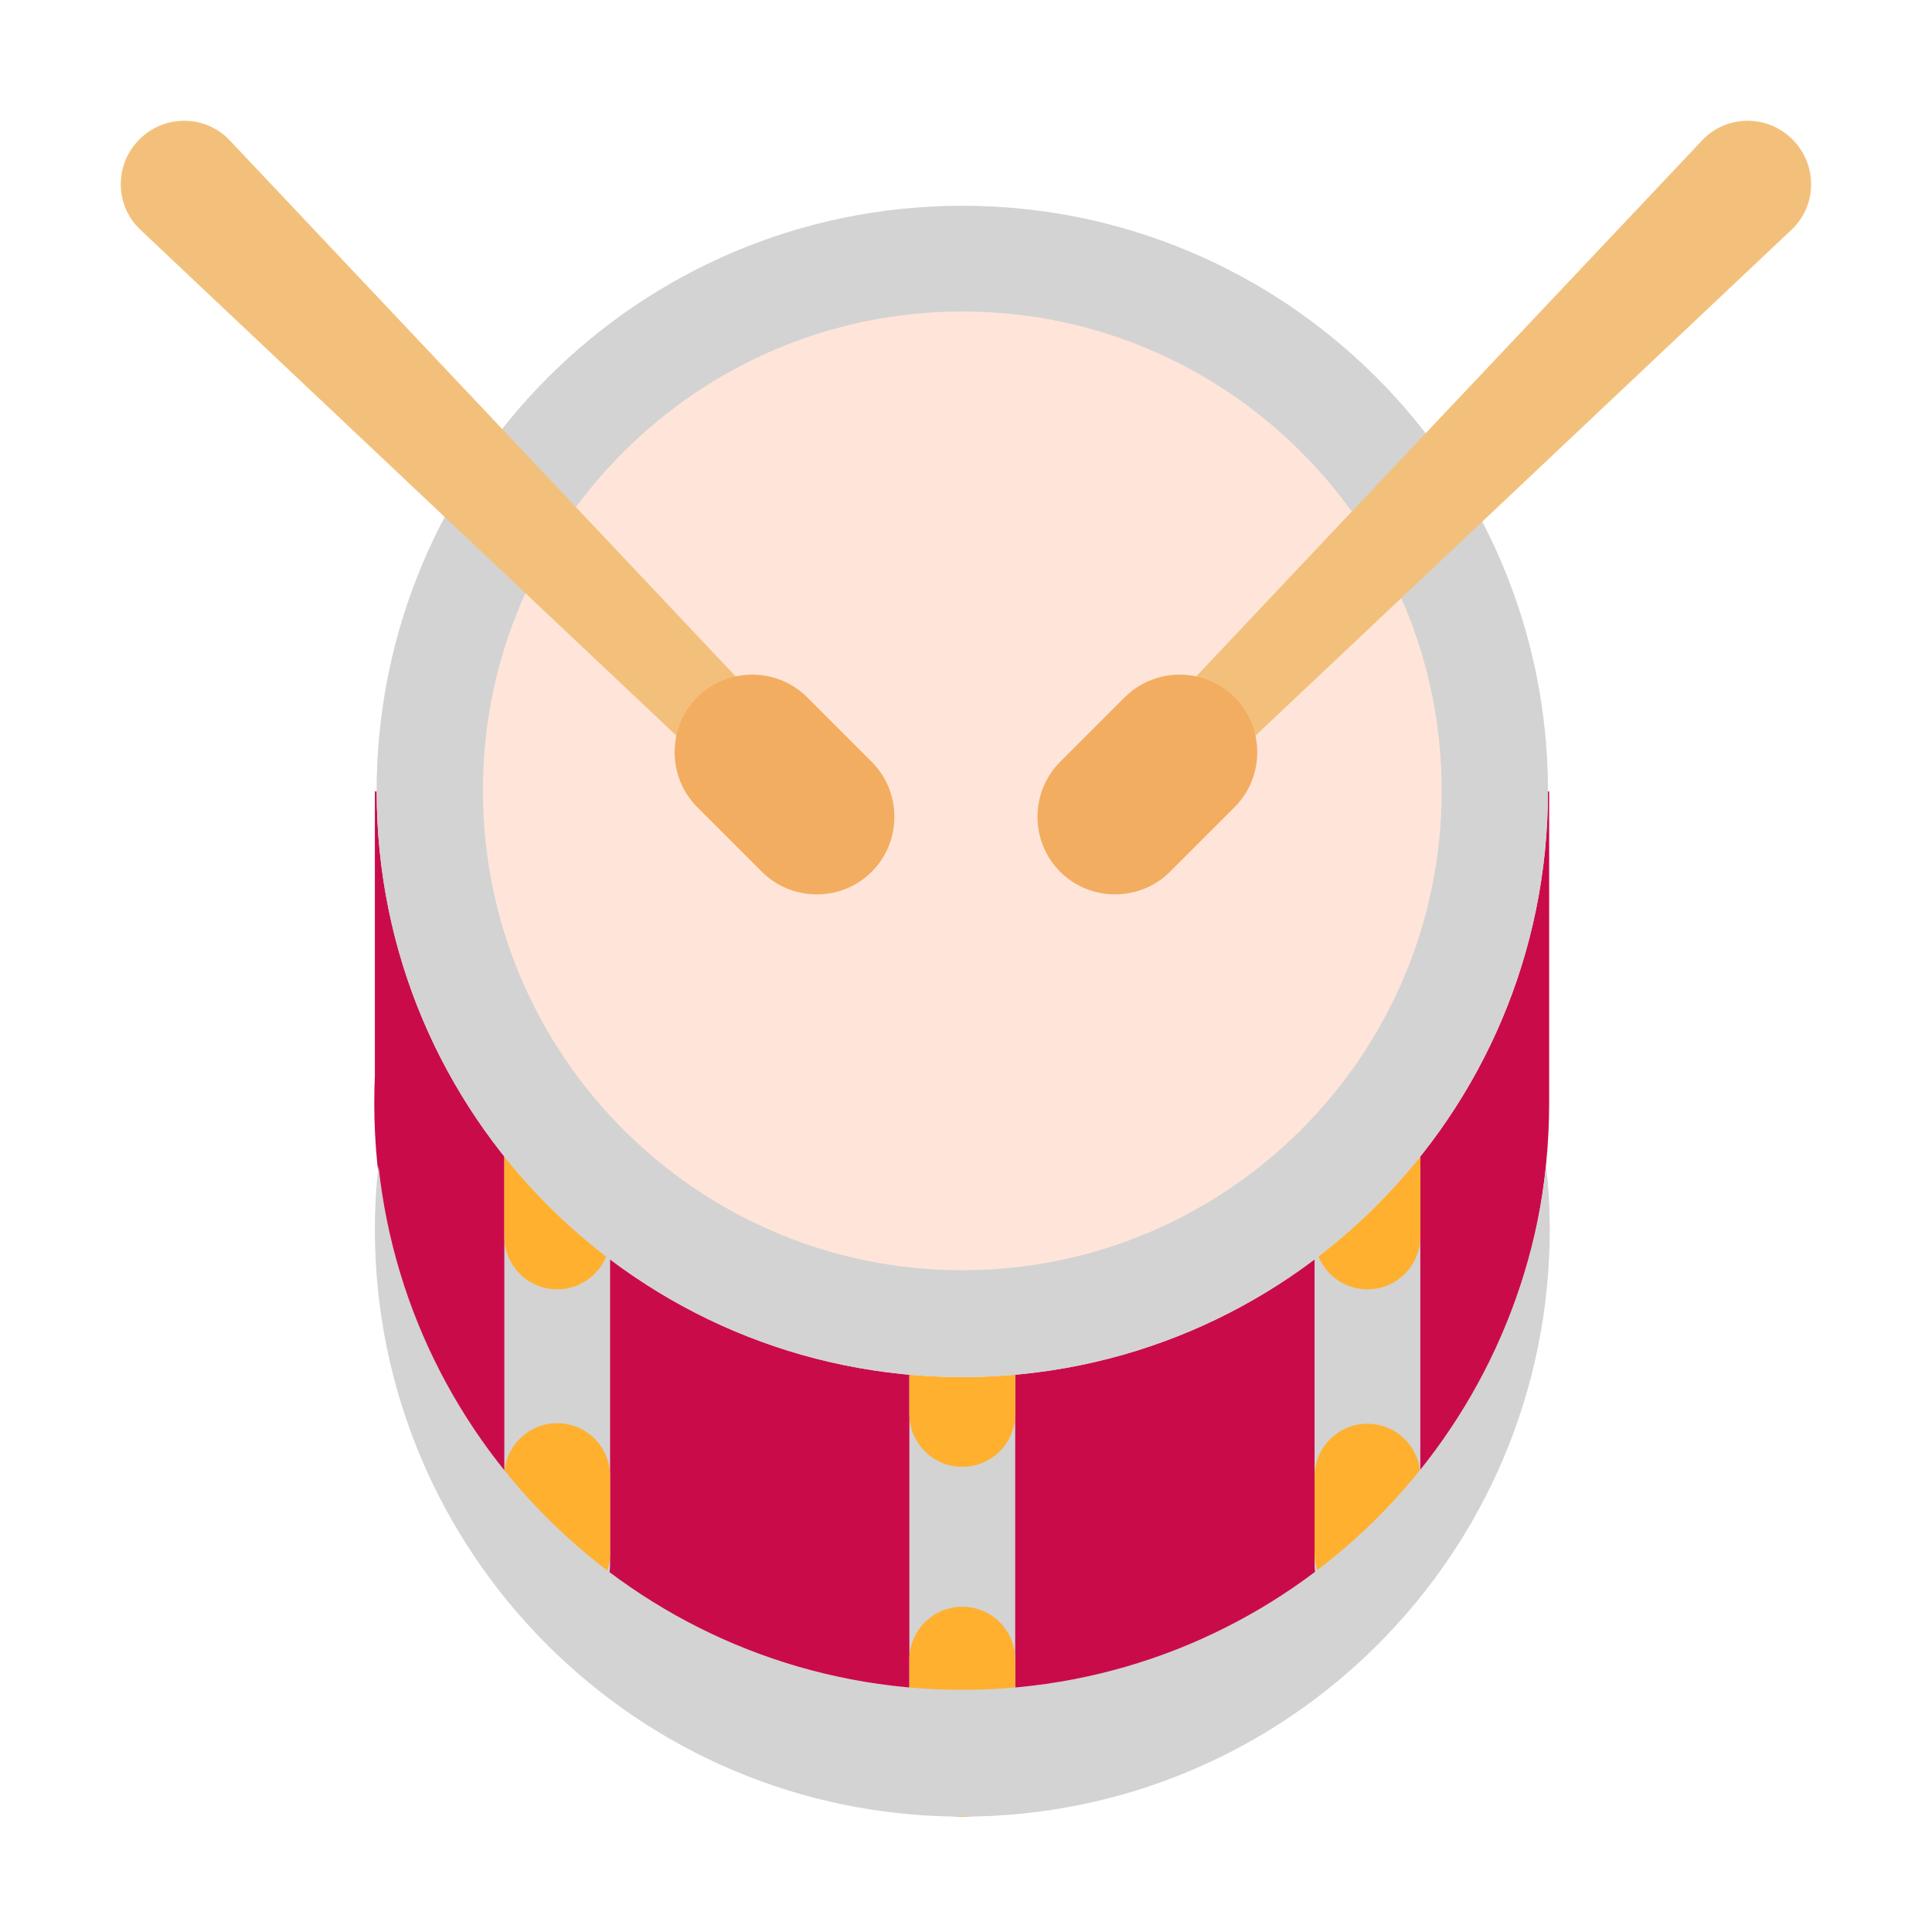
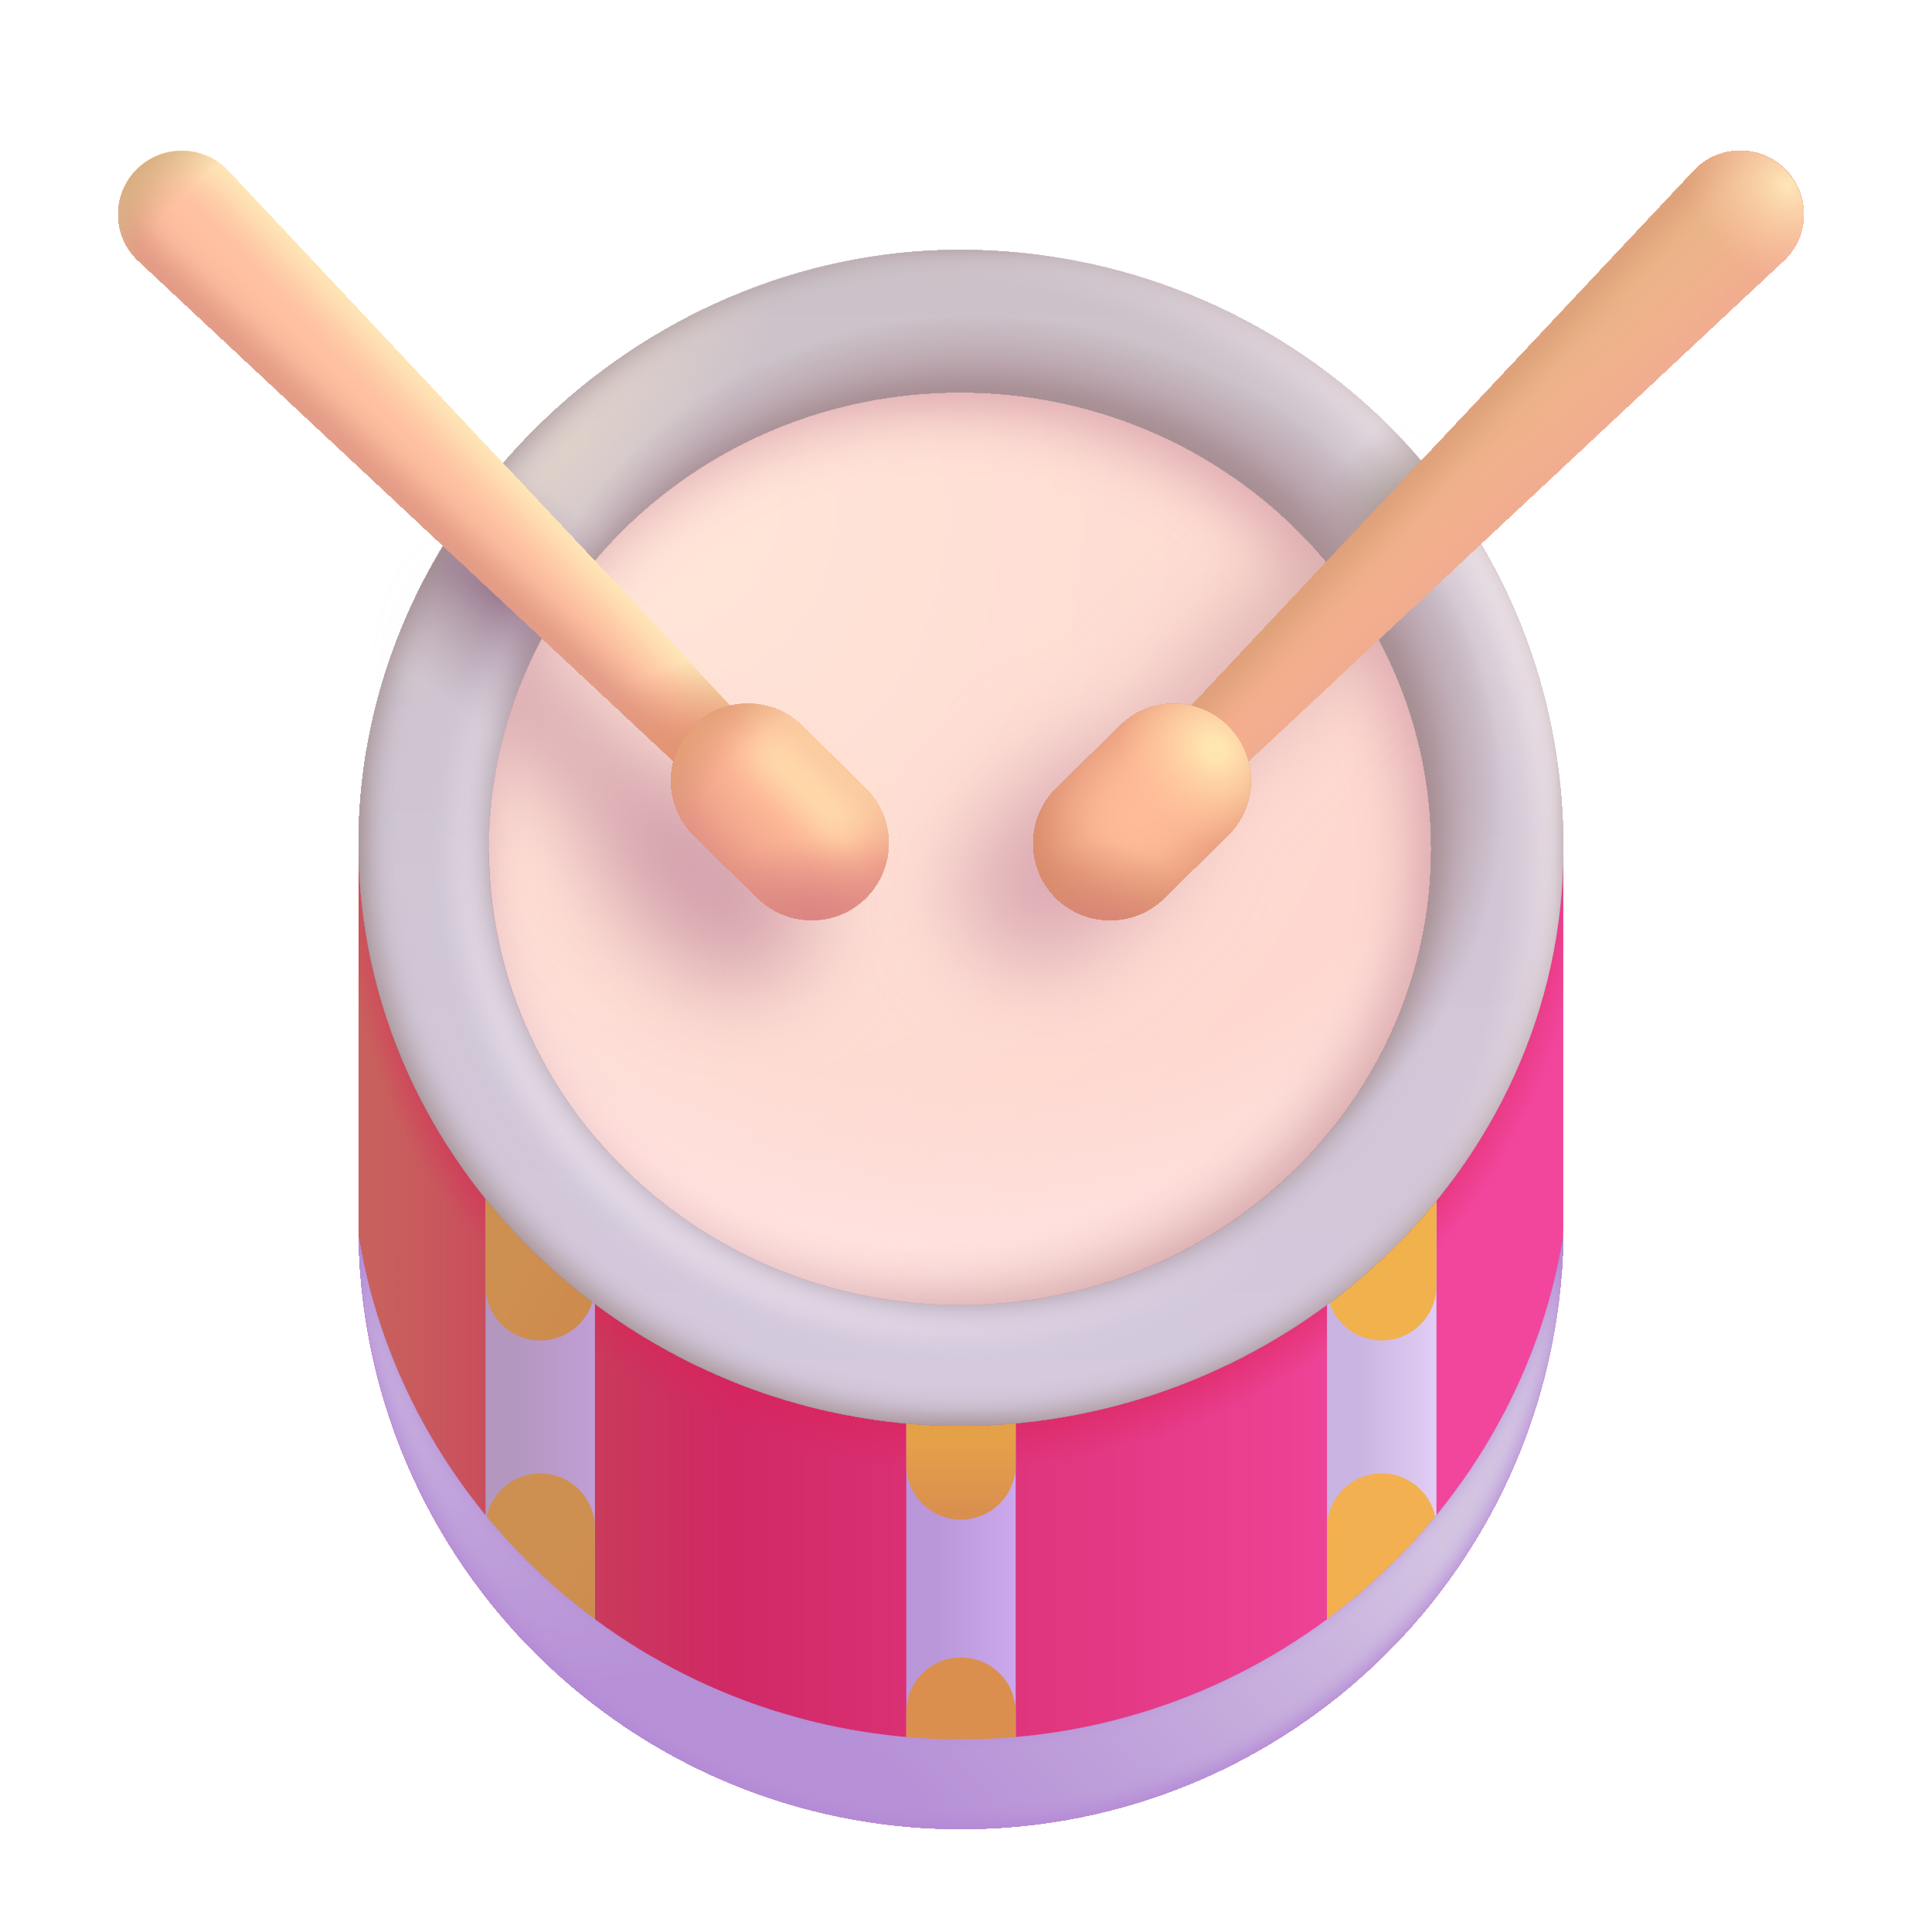
<svg xmlns="http://www.w3.org/2000/svg" width="32" height="32" viewBox="0 0 32 32" fill="none">
-   <path d="M25.659 18.239C25.659 18.249 25.659 18.259 25.659 18.269C25.659 23.639 21.309 28.999 15.929 28.999C10.549 28.999 6.199 23.639 6.199 18.269C6.199 18.12 6.202 17.971 6.209 17.824V13.109H7.707C9.431 10.438 12.467 8.699 15.929 8.699C19.391 8.699 22.426 10.438 24.151 13.109H25.659V18.239H25.659Z" fill="#CA0B4A" />
-   <path d="M8.353 18.156V25.909C8.353 26.393 8.745 26.785 9.229 26.785C9.713 26.785 10.105 26.393 10.105 25.909V19.861C9.452 19.369 8.863 18.796 8.353 18.156ZM15.063 21.77C15.063 21.783 15.062 21.796 15.062 21.809V28.819C15.062 29.303 15.455 29.695 15.939 29.695C16.423 29.695 16.815 29.303 16.815 28.819V21.809C16.815 21.796 16.815 21.783 16.814 21.77C16.526 21.796 16.234 21.809 15.939 21.809C15.644 21.809 15.352 21.796 15.063 21.77ZM21.773 19.861V25.909C21.773 26.393 22.165 26.785 22.649 26.785C23.133 26.785 23.525 26.393 23.525 25.909V18.156C23.015 18.795 22.426 19.369 21.773 19.861Z" fill="#D3D3D3" />
-   <path d="M8.353 18.156V20.479C8.353 20.963 8.745 21.355 9.229 21.355C9.713 21.355 10.105 20.963 10.105 20.479V19.861C9.452 19.369 8.863 18.796 8.353 18.156ZM15.062 21.77V23.419C15.062 23.903 15.455 24.295 15.939 24.295C16.423 24.295 16.815 23.903 16.815 23.419V21.77C16.527 21.796 16.234 21.809 15.939 21.809C15.643 21.809 15.351 21.796 15.062 21.77ZM21.773 19.861V20.479C21.773 20.963 22.165 21.355 22.649 21.355C23.133 21.355 23.525 20.963 23.525 20.479V18.156C23.015 18.795 22.426 19.369 21.773 19.861ZM15.939 26.613C16.423 26.613 16.815 27.005 16.815 27.489V29.219C16.815 29.703 16.423 30.095 15.939 30.095C15.455 30.095 15.062 29.703 15.062 29.219V27.489C15.062 27.005 15.455 26.613 15.939 26.613ZM23.525 24.459C23.525 23.975 23.133 23.582 22.649 23.582C22.165 23.582 21.773 23.975 21.773 24.459V25.729C21.773 26.213 22.165 26.605 22.649 26.605C23.133 26.605 23.525 26.213 23.525 25.729V24.459ZM9.229 23.573C9.713 23.573 10.105 23.965 10.105 24.449V25.729C10.105 26.213 9.713 26.605 9.229 26.605C8.745 26.605 8.353 26.213 8.353 25.729V24.449C8.353 23.965 8.745 23.573 9.229 23.573Z" fill="#FFB02E" />
-   <path d="M15.939 22.809C21.296 22.809 25.639 18.466 25.639 13.109C25.639 7.752 21.296 3.409 15.939 3.409C10.582 3.409 6.239 7.752 6.239 13.109C6.239 18.466 10.582 22.809 15.939 22.809Z" fill="#FFE5D9" />
-   <path d="M23.879 13.099C23.879 8.719 20.319 5.159 15.939 5.159C11.559 5.159 7.989 8.729 7.999 13.099C7.999 17.479 11.559 21.039 15.939 21.039C20.319 21.039 23.879 17.479 23.879 13.099ZM6.239 13.109C6.239 7.749 10.579 3.409 15.939 3.409C21.289 3.409 25.639 7.749 25.639 13.109C25.639 18.469 21.299 22.809 15.939 22.809C10.579 22.809 6.239 18.469 6.239 13.109ZM6.269 19.309C6.789 24.189 10.919 27.989 15.939 27.989C20.949 27.989 25.079 24.189 25.609 19.309C25.649 19.659 25.669 20.009 25.669 20.359C25.669 25.739 21.309 30.089 15.939 30.089C10.559 30.089 6.209 25.729 6.209 20.359C6.209 19.999 6.229 19.649 6.269 19.309Z" fill="#D3D3D3" />
-   <path d="M12.489 13.399L13.399 12.489L3.809 2.329C3.409 1.899 2.729 1.889 2.309 2.309C1.889 2.729 1.899 3.409 2.329 3.809L12.489 13.399ZM19.509 13.399L18.599 12.489L28.189 2.329C28.589 1.899 29.269 1.889 29.689 2.309C30.109 2.729 30.099 3.409 29.669 3.809L19.509 13.399Z" fill="#F3C07B" />
-   <path d="M12.619 14.439C13.119 14.939 13.939 14.939 14.439 14.439C14.939 13.939 14.939 13.119 14.439 12.619L13.369 11.549C12.869 11.049 12.049 11.049 11.549 11.549C11.049 12.049 11.049 12.869 11.549 13.369L12.619 14.439ZM19.379 14.439C18.879 14.939 18.059 14.939 17.559 14.439C17.059 13.939 17.059 13.119 17.559 12.619L18.629 11.549C19.129 11.049 19.949 11.049 20.449 11.549C20.949 12.049 20.949 12.869 20.449 13.369L19.379 14.439Z" fill="#F3AD61" />
+   <path d="M5.94 14.138H25.893V20.319C25.893 25.829 21.427 30.295 15.917 30.295C10.407 30.295 5.94 25.829 5.94 20.319V14.138Z" fill="url(#paint0_linear_18_18924)" />
+   <path d="M5.94 14.138H25.893V20.319C25.893 25.829 21.427 30.295 15.917 30.295C10.407 30.295 5.94 25.829 5.94 20.319V14.138Z" fill="url(#paint1_linear_18_18924)" />
+   <path d="M5.94 14.138H25.893V20.319C25.893 25.829 21.427 30.295 15.917 30.295C10.407 30.295 5.94 25.829 5.94 20.319V14.138Z" fill="url(#paint2_radial_18_18924)" />
+   <path d="M9.854 28.243C9.176 27.723 8.567 27.119 8.042 26.445V19.702H9.854V28.243Z" fill="url(#paint3_linear_18_18924)" />
+   <path d="M16.823 30.255C16.524 30.282 16.222 30.295 15.917 30.295C15.611 30.295 15.309 30.282 15.011 30.255V19.702H16.823V30.255Z" fill="url(#paint4_linear_18_18924)" />
+   <path d="M23.792 26.445C23.267 27.119 22.657 27.723 21.979 28.243V19.702H23.792V26.445Z" fill="url(#paint5_linear_18_18924)" />
+   <path d="M23.792 26.445C23.28 27.102 22.688 27.693 22.03 28.204C21.997 28.11 21.979 28.01 21.979 27.905V25.311C21.979 24.811 22.385 24.405 22.886 24.405C23.386 24.405 23.792 24.811 23.792 25.311V26.445Z" fill="#F3B050" />
+   <path d="M9.804 28.204C9.146 27.693 8.554 27.102 8.042 26.445V25.311C8.042 24.811 8.448 24.405 8.948 24.405C9.449 24.405 9.854 24.811 9.854 25.311V27.905C9.854 28.01 9.837 28.11 9.804 28.204Z" fill="url(#paint6_linear_18_18924)" />
+   <path d="M21.979 18.702C21.979 18.201 22.385 17.795 22.886 17.795C23.386 17.795 23.792 18.201 23.792 18.702V21.295C23.792 21.796 23.386 22.202 22.886 22.202C22.385 22.202 21.979 21.796 21.979 21.295V18.702Z" fill="#F1B14C" />
+   <path d="M8.042 18.702C8.042 18.201 8.447 17.795 8.948 17.795C9.449 17.795 9.854 18.201 9.854 18.702V21.295C9.854 21.796 9.449 22.202 8.948 22.202C8.447 22.202 8.042 21.796 8.042 21.295V18.702Z" fill="url(#paint7_linear_18_18924)" />
+   <path d="M15.011 21.67C15.011 21.17 15.416 20.764 15.917 20.764C16.417 20.764 16.823 21.17 16.823 21.67V24.264C16.823 24.765 16.417 25.17 15.917 25.17C15.416 25.17 15.011 24.765 15.011 24.264V21.67Z" fill="url(#paint8_linear_18_18924)" />
+   <path d="M16.823 30.255C16.524 30.282 16.222 30.295 15.917 30.295C15.611 30.295 15.309 30.282 15.011 30.255V28.358C15.011 27.857 15.416 27.452 15.917 27.452C16.417 27.452 16.823 27.857 16.823 28.358V30.255Z" fill="#DB8F4F" />
+   <g filter="url(#filter0_i_18_18924)">
+     <ellipse cx="15.901" cy="14.057" rx="7.805" ry="7.559" fill="url(#paint9_radial_18_18924)" />
+     <ellipse cx="15.901" cy="14.057" rx="7.805" ry="7.559" fill="url(#paint10_radial_18_18924)" />
+     <ellipse cx="15.901" cy="14.057" rx="7.805" ry="7.559" fill="url(#paint11_radial_18_18924)" />
+   </g>
+   <g filter="url(#filter1_f_18_18924)">
+     <path d="M7.684 11.66C7.856 11.088 8.068 10.56 8.286 10.097L10.812 12.785C11.223 12.689 11.672 12.8 11.995 13.117L13.052 14.158C13.553 14.651 13.559 15.457 13.066 15.958C12.573 16.459 11.767 16.465 11.266 15.972L10.209 14.931C9.873 14.601 9.76 14.13 9.87 13.705L7.684 11.66Z" fill="#D3A1AC" />
+   </g>
+   <g filter="url(#filter2_f_18_18924)">
+     <path d="M23.001 9.95C22.829 9.378 22.617 8.85 22.399 8.387L18.537 12.447C18.126 12.351 17.676 12.462 17.353 12.78L16.297 13.82C15.796 14.313 15.789 15.119 16.283 15.62C16.776 16.121 17.582 16.127 18.083 15.634L19.139 14.594C19.475 14.263 19.589 13.792 19.479 13.367L23.001 9.95Z" fill="url(#paint12_linear_18_18924)" />
+   </g>
+   <g filter="url(#filter3_i_18_18924)">
+     <path d="M5.942 20.512C6.045 25.933 10.472 30.295 15.917 30.295C21.362 30.295 25.788 25.933 25.892 20.512C25.082 25.223 20.924 28.811 15.917 28.811C10.909 28.811 6.751 25.223 5.942 20.512Z" fill="url(#paint13_radial_18_18924)" />
+   </g>
+   <g filter="url(#filter4_i_18_18924)">
+     <path fill-rule="evenodd" clip-rule="evenodd" d="M25.893 14.057C25.893 19.396 21.255 23.616 15.901 23.616C10.547 23.616 5.94 19.317 5.94 13.978C5.94 8.639 10.547 4.139 15.901 4.139C21.255 4.139 25.893 8.358 25.893 14.057ZM15.901 21.616C20.212 21.616 23.706 18.232 23.706 14.057C23.706 9.883 20.212 6.499 15.901 6.499C11.591 6.499 8.096 9.883 8.096 14.057C8.096 18.232 11.591 21.616 15.901 21.616Z" fill="url(#paint14_linear_18_18924)" />
+     <path fill-rule="evenodd" clip-rule="evenodd" d="M25.893 14.057C25.893 19.396 21.255 23.616 15.901 23.616C10.547 23.616 5.94 19.317 5.94 13.978C5.94 8.639 10.547 4.139 15.901 4.139C21.255 4.139 25.893 8.358 25.893 14.057ZM15.901 21.616C20.212 21.616 23.706 18.232 23.706 14.057C23.706 9.883 20.212 6.499 15.901 6.499C11.591 6.499 8.096 9.883 8.096 14.057C8.096 18.232 11.591 21.616 15.901 21.616Z" fill="url(#paint15_radial_18_18924)" />
+     <path fill-rule="evenodd" clip-rule="evenodd" d="M25.893 14.057C25.893 19.396 21.255 23.616 15.901 23.616C10.547 23.616 5.94 19.317 5.94 13.978C5.94 8.639 10.547 4.139 15.901 4.139C21.255 4.139 25.893 8.358 25.893 14.057ZM15.901 21.616C20.212 21.616 23.706 18.232 23.706 14.057C23.706 9.883 20.212 6.499 15.901 6.499C11.591 6.499 8.096 9.883 8.096 14.057C8.096 18.232 11.591 21.616 15.901 21.616Z" fill="url(#paint16_radial_18_18924)" />
+     <path fill-rule="evenodd" clip-rule="evenodd" d="M25.893 14.057C25.893 19.396 21.255 23.616 15.901 23.616C10.547 23.616 5.94 19.317 5.94 13.978C5.94 8.639 10.547 4.139 15.901 4.139C21.255 4.139 25.893 8.358 25.893 14.057ZM15.901 21.616C20.212 21.616 23.706 18.232 23.706 14.057C23.706 9.883 20.212 6.499 15.901 6.499C11.591 6.499 8.096 9.883 8.096 14.057C8.096 18.232 11.591 21.616 15.901 21.616Z" fill="url(#paint17_radial_18_18924)" />
+     <path fill-rule="evenodd" clip-rule="evenodd" d="M25.893 14.057C25.893 19.396 21.255 23.616 15.901 23.616C10.547 23.616 5.94 19.317 5.94 13.978C5.94 8.639 10.547 4.139 15.901 4.139C21.255 4.139 25.893 8.358 25.893 14.057ZM15.901 21.616C20.212 21.616 23.706 18.232 23.706 14.057C23.706 9.883 20.212 6.499 15.901 6.499C11.591 6.499 8.096 9.883 8.096 14.057C8.096 18.232 11.591 21.616 15.901 21.616Z" fill="url(#paint18_radial_18_18924)" />
+     <path fill-rule="evenodd" clip-rule="evenodd" d="M25.893 14.057C25.893 19.396 21.255 23.616 15.901 23.616C10.547 23.616 5.94 19.317 5.94 13.978C5.94 8.639 10.547 4.139 15.901 4.139C21.255 4.139 25.893 8.358 25.893 14.057ZM15.901 21.616C20.212 21.616 23.706 18.232 23.706 14.057C23.706 9.883 20.212 6.499 15.901 6.499C11.591 6.499 8.096 9.883 8.096 14.057C8.096 18.232 11.591 21.616 15.901 21.616Z" fill="url(#paint19_radial_18_18924)" />
+   </g>
+   <g filter="url(#filter5_f_18_18924)">
+     <ellipse cx="16" cy="13.961" rx="8.316" ry="8.054" stroke="url(#paint20_linear_18_18924)" stroke-width="0.4" />
+   </g>
+   <g filter="url(#filter6_ii_18_18924)">
+     <path d="M28.058 2.829C28.436 2.427 29.06 2.386 29.488 2.735C29.981 3.137 30.006 3.882 29.542 4.316L20.026 13.217L19.143 12.319L28.058 2.829Z" fill="url(#paint21_linear_18_18924)" />
+   </g>
+   <path d="M28.058 2.829C28.436 2.427 29.06 2.386 29.488 2.735C29.981 3.137 30.006 3.882 29.542 4.316L20.026 13.217L19.143 12.319L28.058 2.829Z" fill="url(#paint22_radial_18_18924)" />
+   <g filter="url(#filter7_ii_18_18924)">
+     <path d="M3.775 2.829C3.398 2.427 2.773 2.386 2.346 2.735C1.852 3.137 1.827 3.882 2.292 4.316L11.808 13.217L12.691 12.319L3.775 2.829Z" fill="#FEC0A1" />
+   </g>
+   <path d="M3.775 2.829C3.398 2.427 2.773 2.386 2.346 2.735C1.852 3.137 1.827 3.882 2.292 4.316L11.808 13.217L12.691 12.319L3.775 2.829Z" fill="url(#paint23_radial_18_18924)" />
+   <path d="M3.775 2.829C3.398 2.427 2.773 2.386 2.346 2.735C1.852 3.137 1.827 3.882 2.292 4.316L11.808 13.217L12.691 12.319L3.775 2.829Z" fill="url(#paint24_radial_18_18924)" />
+   <g filter="url(#filter8_i_18_18924)">
+     <path d="M13.282 12.02C12.781 11.527 11.975 11.533 11.482 12.034C10.988 12.535 10.995 13.341 11.495 13.835L12.552 14.875C13.053 15.368 13.859 15.362 14.352 14.861C14.846 14.36 14.839 13.554 14.338 13.061L13.282 12.02Z" fill="#FDB595" />
+   </g>
+   <path d="M13.282 12.02C12.781 11.527 11.975 11.533 11.482 12.034C10.988 12.535 10.995 13.341 11.495 13.835L12.552 14.875C13.053 15.368 13.859 15.362 14.352 14.861C14.846 14.36 14.839 13.554 14.338 13.061L13.282 12.02Z" fill="url(#paint25_radial_18_18924)" />
+   <path d="M13.282 12.02C12.781 11.527 11.975 11.533 11.482 12.034C10.988 12.535 10.995 13.341 11.495 13.835L12.552 14.875C13.053 15.368 13.859 15.362 14.352 14.861C14.846 14.36 14.839 13.554 14.338 13.061L13.282 12.02Z" fill="url(#paint26_linear_18_18924)" />
+   <path d="M13.282 12.02C12.781 11.527 11.975 11.533 11.482 12.034C10.988 12.535 10.995 13.341 11.495 13.835L12.552 14.875C13.053 15.368 13.859 15.362 14.352 14.861C14.846 14.36 14.839 13.554 14.338 13.061L13.282 12.02Z" fill="url(#paint27_radial_18_18924)" />
+   <g filter="url(#filter9_i_18_18924)">
+     <path d="M18.552 12.02C19.053 11.527 19.859 11.533 20.352 12.034C20.845 12.535 20.839 13.341 20.338 13.835L19.281 14.875C18.78 15.368 17.974 15.362 17.481 14.861C16.988 14.36 16.994 13.554 17.495 13.061L18.552 12.02Z" fill="#FFBB98" />
+   </g>
+   <path d="M18.552 12.02C19.053 11.527 19.859 11.533 20.352 12.034C20.845 12.535 20.839 13.341 20.338 13.835L19.281 14.875C18.78 15.368 17.974 15.362 17.481 14.861C16.988 14.36 16.994 13.554 17.495 13.061L18.552 12.02Z" fill="url(#paint28_radial_18_18924)" />
+   <path d="M18.552 12.02C19.053 11.527 19.859 11.533 20.352 12.034C20.845 12.535 20.839 13.341 20.338 13.835L19.281 14.875C18.78 15.368 17.974 15.362 17.481 14.861C16.988 14.36 16.994 13.554 17.495 13.061L18.552 12.02Z" fill="url(#paint29_radial_18_18924)" />
+   <g filter="url(#filter10_f_18_18924)">
+     <rect x="12.703" y="11.933" width="2.465" height="0.698" rx="0.349" transform="rotate(43.887 12.7025 11.9331)" fill="#FFE2AF" />
+   </g>
+   <defs>
+     <filter id="filter0_i_18_18924" x="7.846" y="6.499" width="15.859" height="15.367" filterUnits="userSpaceOnUse" color-interpolation-filters="sRGB">
+       <feFlood flood-opacity="0" result="BackgroundImageFix" />
+       <feBlend mode="normal" in="SourceGraphic" in2="BackgroundImageFix" result="shape" />
+       <feColorMatrix in="SourceAlpha" type="matrix" values="0 0 0 0 0 0 0 0 0 0 0 0 0 0 0 0 0 0 127 0" result="hardAlpha" />
+       <feOffset dx="-0.25" dy="0.25" />
+       <feGaussianBlur stdDeviation="0.5" />
+       <feComposite in2="hardAlpha" operator="arithmetic" k2="-1" k3="1" />
+       <feColorMatrix type="matrix" values="0 0 0 0 0.867 0 0 0 0 0.663 0 0 0 0 0.69 0 0 0 1 0" />
+       <feBlend mode="normal" in2="shape" result="effect1_innerShadow_18_18924" />
+     </filter>
+     <filter id="filter1_f_18_18924" x="6.184" y="8.597" width="8.748" height="9.241" filterUnits="userSpaceOnUse" color-interpolation-filters="sRGB">
+       <feFlood flood-opacity="0" result="BackgroundImageFix" />
+       <feBlend mode="normal" in="SourceGraphic" in2="BackgroundImageFix" result="shape" />
+       <feGaussianBlur stdDeviation="0.75" result="effect1_foregroundBlur_18_18924" />
+     </filter>
+     <filter id="filter2_f_18_18924" x="14.417" y="6.887" width="10.084" height="10.613" filterUnits="userSpaceOnUse" color-interpolation-filters="sRGB">
+       <feFlood flood-opacity="0" result="BackgroundImageFix" />
+       <feBlend mode="normal" in="SourceGraphic" in2="BackgroundImageFix" result="shape" />
+       <feGaussianBlur stdDeviation="0.75" result="effect1_foregroundBlur_18_18924" />
+     </filter>
+     <filter id="filter3_i_18_18924" x="5.942" y="20.412" width="19.95" height="9.883" filterUnits="userSpaceOnUse" color-interpolation-filters="sRGB">
+       <feFlood flood-opacity="0" result="BackgroundImageFix" />
+       <feBlend mode="normal" in="SourceGraphic" in2="BackgroundImageFix" result="shape" />
+       <feColorMatrix in="SourceAlpha" type="matrix" values="0 0 0 0 0 0 0 0 0 0 0 0 0 0 0 0 0 0 127 0" result="hardAlpha" />
+       <feOffset dy="-0.1" />
+       <feGaussianBlur stdDeviation="0.15" />
+       <feComposite in2="hardAlpha" operator="arithmetic" k2="-1" k3="1" />
+       <feColorMatrix type="matrix" values="0 0 0 0 0.702 0 0 0 0 0.533 0 0 0 0 0.839 0 0 0 1 0" />
+       <feBlend mode="normal" in2="shape" result="effect1_innerShadow_18_18924" />
+     </filter>
+     <filter id="filter4_i_18_18924" x="5.94" y="4.039" width="20.053" height="19.577" filterUnits="userSpaceOnUse" color-interpolation-filters="sRGB">
+       <feFlood flood-opacity="0" result="BackgroundImageFix" />
+       <feBlend mode="normal" in="SourceGraphic" in2="BackgroundImageFix" result="shape" />
+       <feColorMatrix in="SourceAlpha" type="matrix" values="0 0 0 0 0 0 0 0 0 0 0 0 0 0 0 0 0 0 127 0" result="hardAlpha" />
+       <feOffset dx="0.1" dy="-0.1" />
+       <feGaussianBlur stdDeviation="0.25" />
+       <feComposite in2="hardAlpha" operator="arithmetic" k2="-1" k3="1" />
+       <feColorMatrix type="matrix" values="0 0 0 0 0.631 0 0 0 0 0.549 0 0 0 0 0.557 0 0 0 1 0" />
+       <feBlend mode="normal" in2="shape" result="effect1_innerShadow_18_18924" />
+     </filter>
+     <filter id="filter5_f_18_18924" x="7.084" y="5.308" width="17.832" height="17.308" filterUnits="userSpaceOnUse" color-interpolation-filters="sRGB">
+       <feFlood flood-opacity="0" result="BackgroundImageFix" />
+       <feBlend mode="normal" in="SourceGraphic" in2="BackgroundImageFix" result="shape" />
+       <feGaussianBlur stdDeviation="0.2" result="effect1_foregroundBlur_18_18924" />
+     </filter>
+     <filter id="filter6_ii_18_18924" x="18.993" y="2.348" width="11.032" height="11.019" filterUnits="userSpaceOnUse" color-interpolation-filters="sRGB">
+       <feFlood flood-opacity="0" result="BackgroundImageFix" />
+       <feBlend mode="normal" in="SourceGraphic" in2="BackgroundImageFix" result="shape" />
+       <feColorMatrix in="SourceAlpha" type="matrix" values="0 0 0 0 0 0 0 0 0 0 0 0 0 0 0 0 0 0 127 0" result="hardAlpha" />
+       <feOffset dx="0.15" dy="0.15" />
+       <feGaussianBlur stdDeviation="0.3" />
+       <feComposite in2="hardAlpha" operator="arithmetic" k2="-1" k3="1" />
+       <feColorMatrix type="matrix" values="0 0 0 0 0.831 0 0 0 0 0.588 0 0 0 0 0.427 0 0 0 1 0" />
+       <feBlend mode="normal" in2="shape" result="effect1_innerShadow_18_18924" />
+       <feColorMatrix in="SourceAlpha" type="matrix" values="0 0 0 0 0 0 0 0 0 0 0 0 0 0 0 0 0 0 127 0" result="hardAlpha" />
+       <feOffset dx="-0.15" dy="-0.15" />
+       <feGaussianBlur stdDeviation="0.3" />
+       <feComposite in2="hardAlpha" operator="arithmetic" k2="-1" k3="1" />
+       <feColorMatrix type="matrix" values="0 0 0 0 0.949 0 0 0 0 0.682 0 0 0 0 0.576 0 0 0 1 0" />
+       <feBlend mode="normal" in2="effect1_innerShadow_18_18924" result="effect2_innerShadow_18_18924" />
+     </filter>
+     <filter id="filter7_ii_18_18924" x="1.709" y="2.248" width="11.232" height="11.219" filterUnits="userSpaceOnUse" color-interpolation-filters="sRGB">
+       <feFlood flood-opacity="0" result="BackgroundImageFix" />
+       <feBlend mode="normal" in="SourceGraphic" in2="BackgroundImageFix" result="shape" />
+       <feColorMatrix in="SourceAlpha" type="matrix" values="0 0 0 0 0 0 0 0 0 0 0 0 0 0 0 0 0 0 127 0" result="hardAlpha" />
+       <feOffset dx="0.25" dy="-0.25" />
+       <feGaussianBlur stdDeviation="0.3" />
+       <feComposite in2="hardAlpha" operator="arithmetic" k2="-1" k3="1" />
+       <feColorMatrix type="matrix" values="0 0 0 0 0.859 0 0 0 0 0.557 0 0 0 0 0.49 0 0 0 1 0" />
+       <feBlend mode="normal" in2="shape" result="effect1_innerShadow_18_18924" />
+       <feColorMatrix in="SourceAlpha" type="matrix" values="0 0 0 0 0 0 0 0 0 0 0 0 0 0 0 0 0 0 127 0" result="hardAlpha" />
+       <feOffset dx="-0.25" dy="0.25" />
+       <feGaussianBlur stdDeviation="0.3" />
+       <feComposite in2="hardAlpha" operator="arithmetic" k2="-1" k3="1" />
+       <feColorMatrix type="matrix" values="0 0 0 0 1 0 0 0 0 0.918 0 0 0 0 0.725 0 0 0 1 0" />
+       <feBlend mode="normal" in2="effect1_innerShadow_18_18924" result="effect2_innerShadow_18_18924" />
+     </filter>
+     <filter id="filter8_i_18_18924" x="11.116" y="11.405" width="3.853" height="3.836" filterUnits="userSpaceOnUse" color-interpolation-filters="sRGB">
+       <feFlood flood-opacity="0" result="BackgroundImageFix" />
+       <feBlend mode="normal" in="SourceGraphic" in2="BackgroundImageFix" result="shape" />
+       <feColorMatrix in="SourceAlpha" type="matrix" values="0 0 0 0 0 0 0 0 0 0 0 0 0 0 0 0 0 0 127 0" result="hardAlpha" />
+       <feOffset dx="0.25" dy="-0.25" />
+       <feGaussianBlur stdDeviation="0.5" />
+       <feComposite in2="hardAlpha" operator="arithmetic" k2="-1" k3="1" />
+       <feColorMatrix type="matrix" values="0 0 0 0 0.863 0 0 0 0 0.545 0 0 0 0 0.502 0 0 0 1 0" />
+       <feBlend mode="normal" in2="shape" result="effect1_innerShadow_18_18924" />
+     </filter>
+     <filter id="filter9_i_18_18924" x="17.115" y="11.255" width="4.003" height="3.986" filterUnits="userSpaceOnUse" color-interpolation-filters="sRGB">
+       <feFlood flood-opacity="0" result="BackgroundImageFix" />
+       <feBlend mode="normal" in="SourceGraphic" in2="BackgroundImageFix" result="shape" />
+       <feColorMatrix in="SourceAlpha" type="matrix" values="0 0 0 0 0 0 0 0 0 0 0 0 0 0 0 0 0 0 127 0" result="hardAlpha" />
+       <feOffset dx="0.4" dy="-0.4" />
+       <feGaussianBlur stdDeviation="0.5" />
+       <feComposite in2="hardAlpha" operator="arithmetic" k2="-1" k3="1" />
+       <feColorMatrix type="matrix" values="0 0 0 0 0.839 0 0 0 0 0.533 0 0 0 0 0.412 0 0 0 1 0" />
+       <feBlend mode="normal" in2="shape" result="effect1_innerShadow_18_18924" />
+     </filter>
+     <filter id="filter10_f_18_18924" x="11.763" y="11.478" width="3.172" height="3.123" filterUnits="userSpaceOnUse" color-interpolation-filters="sRGB">
+       <feFlood flood-opacity="0" result="BackgroundImageFix" />
+       <feBlend mode="normal" in="SourceGraphic" in2="BackgroundImageFix" result="shape" />
+       <feGaussianBlur stdDeviation="0.3" result="effect1_foregroundBlur_18_18924" />
+     </filter>
+     <linearGradient id="paint0_linear_18_18924" x1="23.121" y1="23.948" x2="10.199" y2="23.948" gradientUnits="userSpaceOnUse">
+       <stop stop-color="#F1469C" />
+       <stop offset="1" stop-color="#CB235C" />
+     </linearGradient>
+     <linearGradient id="paint1_linear_18_18924" x1="5.51" y1="18.91" x2="12.195" y2="18.91" gradientUnits="userSpaceOnUse">
+       <stop offset="0.104" stop-color="#C8615D" />
+       <stop offset="1" stop-color="#C8615D" stop-opacity="0" />
+     </linearGradient>
+     <radialGradient id="paint2_radial_18_18924" cx="0" cy="0" r="1" gradientUnits="userSpaceOnUse" gradientTransform="translate(15.9167 14.1384) rotate(90) scale(10.2091 10.3073)">
+       <stop offset="0.85" stop-color="#DB2156" />
+       <stop offset="1" stop-color="#DB2156" stop-opacity="0" />
+     </radialGradient>
+     <linearGradient id="paint3_linear_18_18924" x1="8.565" y1="23.795" x2="9.854" y2="23.795" gradientUnits="userSpaceOnUse">
+       <stop stop-color="#B497BF" />
+       <stop offset="1" stop-color="#C19ED7" />
+     </linearGradient>
+     <linearGradient id="paint4_linear_18_18924" x1="15.534" y1="24.779" x2="16.823" y2="24.779" gradientUnits="userSpaceOnUse">
+       <stop stop-color="#BA97D9" />
+       <stop offset="1" stop-color="#CCA9ED" />
+     </linearGradient>
+     <linearGradient id="paint5_linear_18_18924" x1="22.503" y1="23.795" x2="24.003" y2="23.795" gradientUnits="userSpaceOnUse">
+       <stop stop-color="#CAB4E1" />
+       <stop offset="1" stop-color="#E5D1F9" />
+     </linearGradient>
+     <linearGradient id="paint6_linear_18_18924" x1="8.042" y1="27.638" x2="9.51" y2="28.577" gradientUnits="userSpaceOnUse">
+       <stop stop-color="#CE9051" />
+       <stop offset="1" stop-color="#CD8A4C" />
+     </linearGradient>
+     <linearGradient id="paint7_linear_18_18924" x1="8.042" y1="21.545" x2="9.628" y2="22.42" gradientUnits="userSpaceOnUse">
+       <stop stop-color="#CE9051" />
+       <stop offset="1" stop-color="#CD8A4C" />
+     </linearGradient>
+     <linearGradient id="paint8_linear_18_18924" x1="15.917" y1="23.389" x2="15.917" y2="25.17" gradientUnits="userSpaceOnUse">
+       <stop offset="0.246" stop-color="#E5A148" />
+       <stop offset="1" stop-color="#D88E50" />
+     </linearGradient>
+     <radialGradient id="paint9_radial_18_18924" cx="0" cy="0" r="1" gradientUnits="userSpaceOnUse" gradientTransform="translate(10.3869 8.03541) rotate(45.8882) scale(13.6996 12.342)">
+       <stop offset="0.158" stop-color="#FFE4D8" />
+       <stop offset="1" stop-color="#FED8D0" />
+     </radialGradient>
+     <radialGradient id="paint10_radial_18_18924" cx="0" cy="0" r="1" gradientUnits="userSpaceOnUse" gradientTransform="translate(15.9011 10.4381) rotate(90) scale(11.1776 13.0978)">
+       <stop offset="0.674" stop-color="#FFE4E3" stop-opacity="0" />
+       <stop offset="1" stop-color="#FFE4E3" />
+     </radialGradient>
+     <radialGradient id="paint11_radial_18_18924" cx="0" cy="0" r="1" gradientUnits="userSpaceOnUse" gradientTransform="translate(15.4176 12.7282) rotate(53.6252) scale(9.55863 9.86984)">
+       <stop offset="0.809" stop-color="#F9D6D5" stop-opacity="0" />
+       <stop offset="0.975" stop-color="#D2ABA8" />
+     </radialGradient>
+     <linearGradient id="paint12_linear_18_18924" x1="17.182" y1="14.755" x2="23.189" y2="8.111" gradientUnits="userSpaceOnUse">
+       <stop stop-color="#DAA9B3" />
+       <stop offset="1" stop-color="#D6ADA7" />
+     </linearGradient>
+     <radialGradient id="paint13_radial_18_18924" cx="0" cy="0" r="1" gradientUnits="userSpaceOnUse" gradientTransform="translate(12.1949 29.7855) rotate(-71.1685) scale(9.11912 18.5955)">
+       <stop offset="0.188" stop-color="#B791D7" />
+       <stop offset="1" stop-color="#D3C4E2" />
+     </radialGradient>
+     <linearGradient id="paint14_linear_18_18924" x1="15.917" y1="4.139" x2="15.917" y2="23.616" gradientUnits="userSpaceOnUse">
+       <stop stop-color="#CBC2C8" />
+       <stop offset="1" stop-color="#D4C9DE" />
+     </linearGradient>
+     <radialGradient id="paint15_radial_18_18924" cx="0" cy="0" r="1" gradientUnits="userSpaceOnUse" gradientTransform="translate(15.0048 14.3184) rotate(-24.9946) scale(11.1576 11.4306)">
+       <stop offset="0.868" stop-color="#D9C9D6" stop-opacity="0" />
+       <stop offset="0.98" stop-color="#F7EEF3" />
+     </radialGradient>
+     <radialGradient id="paint16_radial_18_18924" cx="0" cy="0" r="1" gradientUnits="userSpaceOnUse" gradientTransform="translate(9.4108 7.47228) rotate(40.6013) scale(1.73062 5.29515)">
+       <stop stop-color="#DFD1CA" />
+       <stop offset="1" stop-color="#DFD1CA" stop-opacity="0" />
+     </radialGradient>
+     <radialGradient id="paint17_radial_18_18924" cx="0" cy="0" r="1" gradientUnits="userSpaceOnUse" gradientTransform="translate(8.26576 9.87498) rotate(127.776) scale(1.89988 8.29046)">
+       <stop stop-color="#9B7D91" />
+       <stop offset="1" stop-color="#B29EAF" stop-opacity="0" />
+     </radialGradient>
+     <radialGradient id="paint18_radial_18_18924" cx="0" cy="0" r="1" gradientUnits="userSpaceOnUse" gradientTransform="translate(23.095 8.48592) rotate(-132.51) scale(1.22229 3.77066)">
+       <stop offset="0.009" stop-color="#A69690" />
+       <stop offset="1" stop-color="#B9ACA8" stop-opacity="0" />
+     </radialGradient>
+     <radialGradient id="paint19_radial_18_18924" cx="0" cy="0" r="1" gradientUnits="userSpaceOnUse" gradientTransform="translate(16.6603 12.8069) rotate(-71.565) scale(7.73868 8.56945)">
+       <stop offset="0.816" stop-color="#B2969F" />
+       <stop offset="0.972" stop-color="#B2969F" stop-opacity="0" />
+     </radialGradient>
+     <linearGradient id="paint20_linear_18_18924" x1="9.113" y1="18.953" x2="13.901" y2="13.961" gradientUnits="userSpaceOnUse">
+       <stop stop-color="#E6DCE6" />
+       <stop offset="1" stop-color="#E6DCE6" stop-opacity="0" />
+     </linearGradient>
+     <linearGradient id="paint21_linear_18_18924" x1="23.865" y1="7.172" x2="24.991" y2="8.598" gradientUnits="userSpaceOnUse">
+       <stop stop-color="#EBB589" />
+       <stop offset="1" stop-color="#F5AD8E" />
+     </linearGradient>
+     <radialGradient id="paint22_radial_18_18924" cx="0" cy="0" r="1" gradientUnits="userSpaceOnUse" gradientTransform="translate(29.6066 3.0693) rotate(136.302) scale(1.55262 1.84294)">
+       <stop stop-color="#FFE6B8" />
+       <stop offset="1" stop-color="#FFC7A6" stop-opacity="0" />
+     </radialGradient>
+     <radialGradient id="paint23_radial_18_18924" cx="0" cy="0" r="1" gradientUnits="userSpaceOnUse" gradientTransform="translate(8.59641 8.63911) rotate(-135.931) scale(8.82917 6.01608)">
+       <stop offset="0.878" stop-color="#D7AE81" stop-opacity="0" />
+       <stop offset="0.975" stop-color="#D7AE81" />
+     </radialGradient>
+     <radialGradient id="paint24_radial_18_18924" cx="0" cy="0" r="1" gradientUnits="userSpaceOnUse" gradientTransform="translate(11.3152 13.0141) rotate(-115.301) scale(1.90112 3.71029)">
+       <stop offset="0.272" stop-color="#E39472" />
+       <stop offset="1" stop-color="#E39472" stop-opacity="0" />
+     </radialGradient>
+     <radialGradient id="paint25_radial_18_18924" cx="0" cy="0" r="1" gradientUnits="userSpaceOnUse" gradientTransform="translate(13.4402 15.2408) rotate(-92.6473) scale(1.35315 1.89592)">
+       <stop stop-color="#DB8583" />
+       <stop offset="1" stop-color="#DB8583" stop-opacity="0" />
+     </radialGradient>
+     <linearGradient id="paint26_linear_18_18924" x1="14.159" y1="12.202" x2="13.346" y2="13.045" gradientUnits="userSpaceOnUse">
+       <stop stop-color="#FFDDA8" />
+       <stop offset="1" stop-color="#FFDDA8" stop-opacity="0" />
+     </linearGradient>
+     <radialGradient id="paint27_radial_18_18924" cx="0" cy="0" r="1" gradientUnits="userSpaceOnUse" gradientTransform="translate(14.1277 14.4829) rotate(-134.519) scale(3.96672 4.03388)">
+       <stop offset="0.697" stop-color="#E2A46F" stop-opacity="0" />
+       <stop offset="1" stop-color="#E2A46F" />
+     </radialGradient>
+     <radialGradient id="paint28_radial_18_18924" cx="0" cy="0" r="1" gradientUnits="userSpaceOnUse" gradientTransform="translate(18.1568 15.6666) rotate(-81.7537) scale(1.73919 1.81184)">
+       <stop stop-color="#DA8181" />
+       <stop offset="1" stop-color="#D58B6A" stop-opacity="0" />
+     </radialGradient>
+     <radialGradient id="paint29_radial_18_18924" cx="0" cy="0" r="1" gradientUnits="userSpaceOnUse" gradientTransform="translate(20.1275 12.3988) rotate(135.641) scale(1.50026 1.732)">
+       <stop offset="0.115" stop-color="#FFE5B0" />
+       <stop offset="1" stop-color="#FDC596" stop-opacity="0" />
+     </radialGradient>
+   </defs>
</svg>
